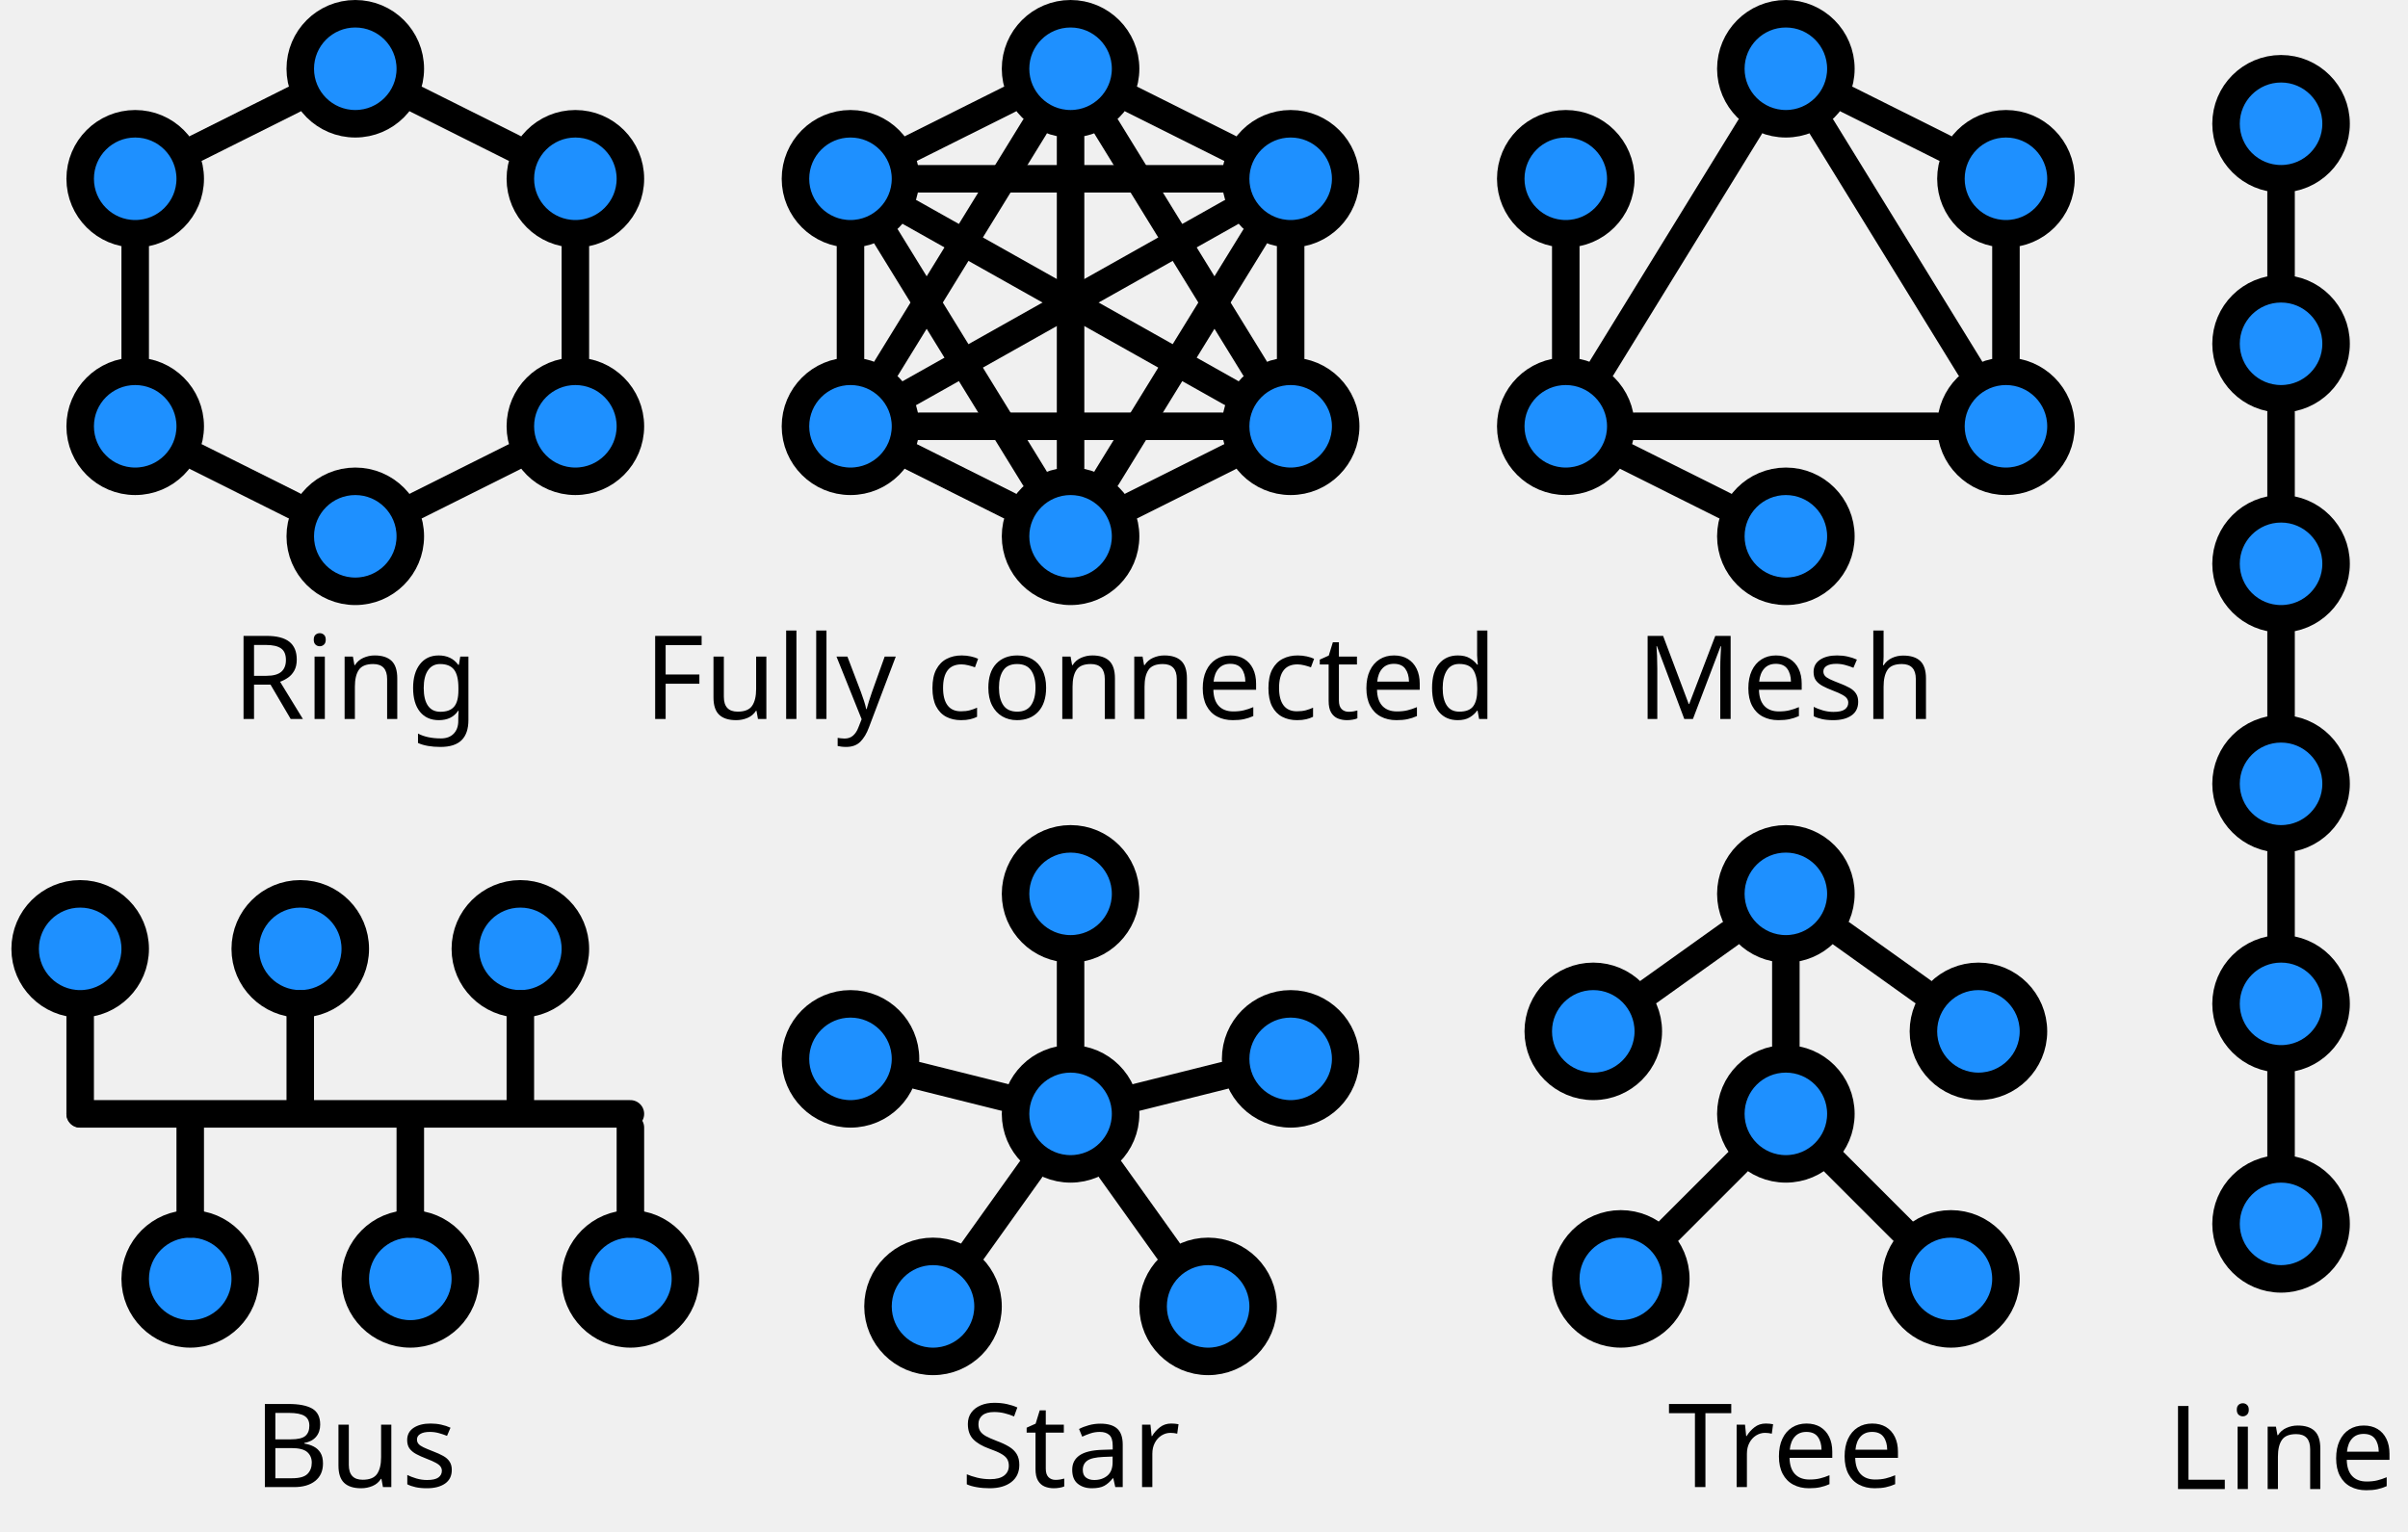
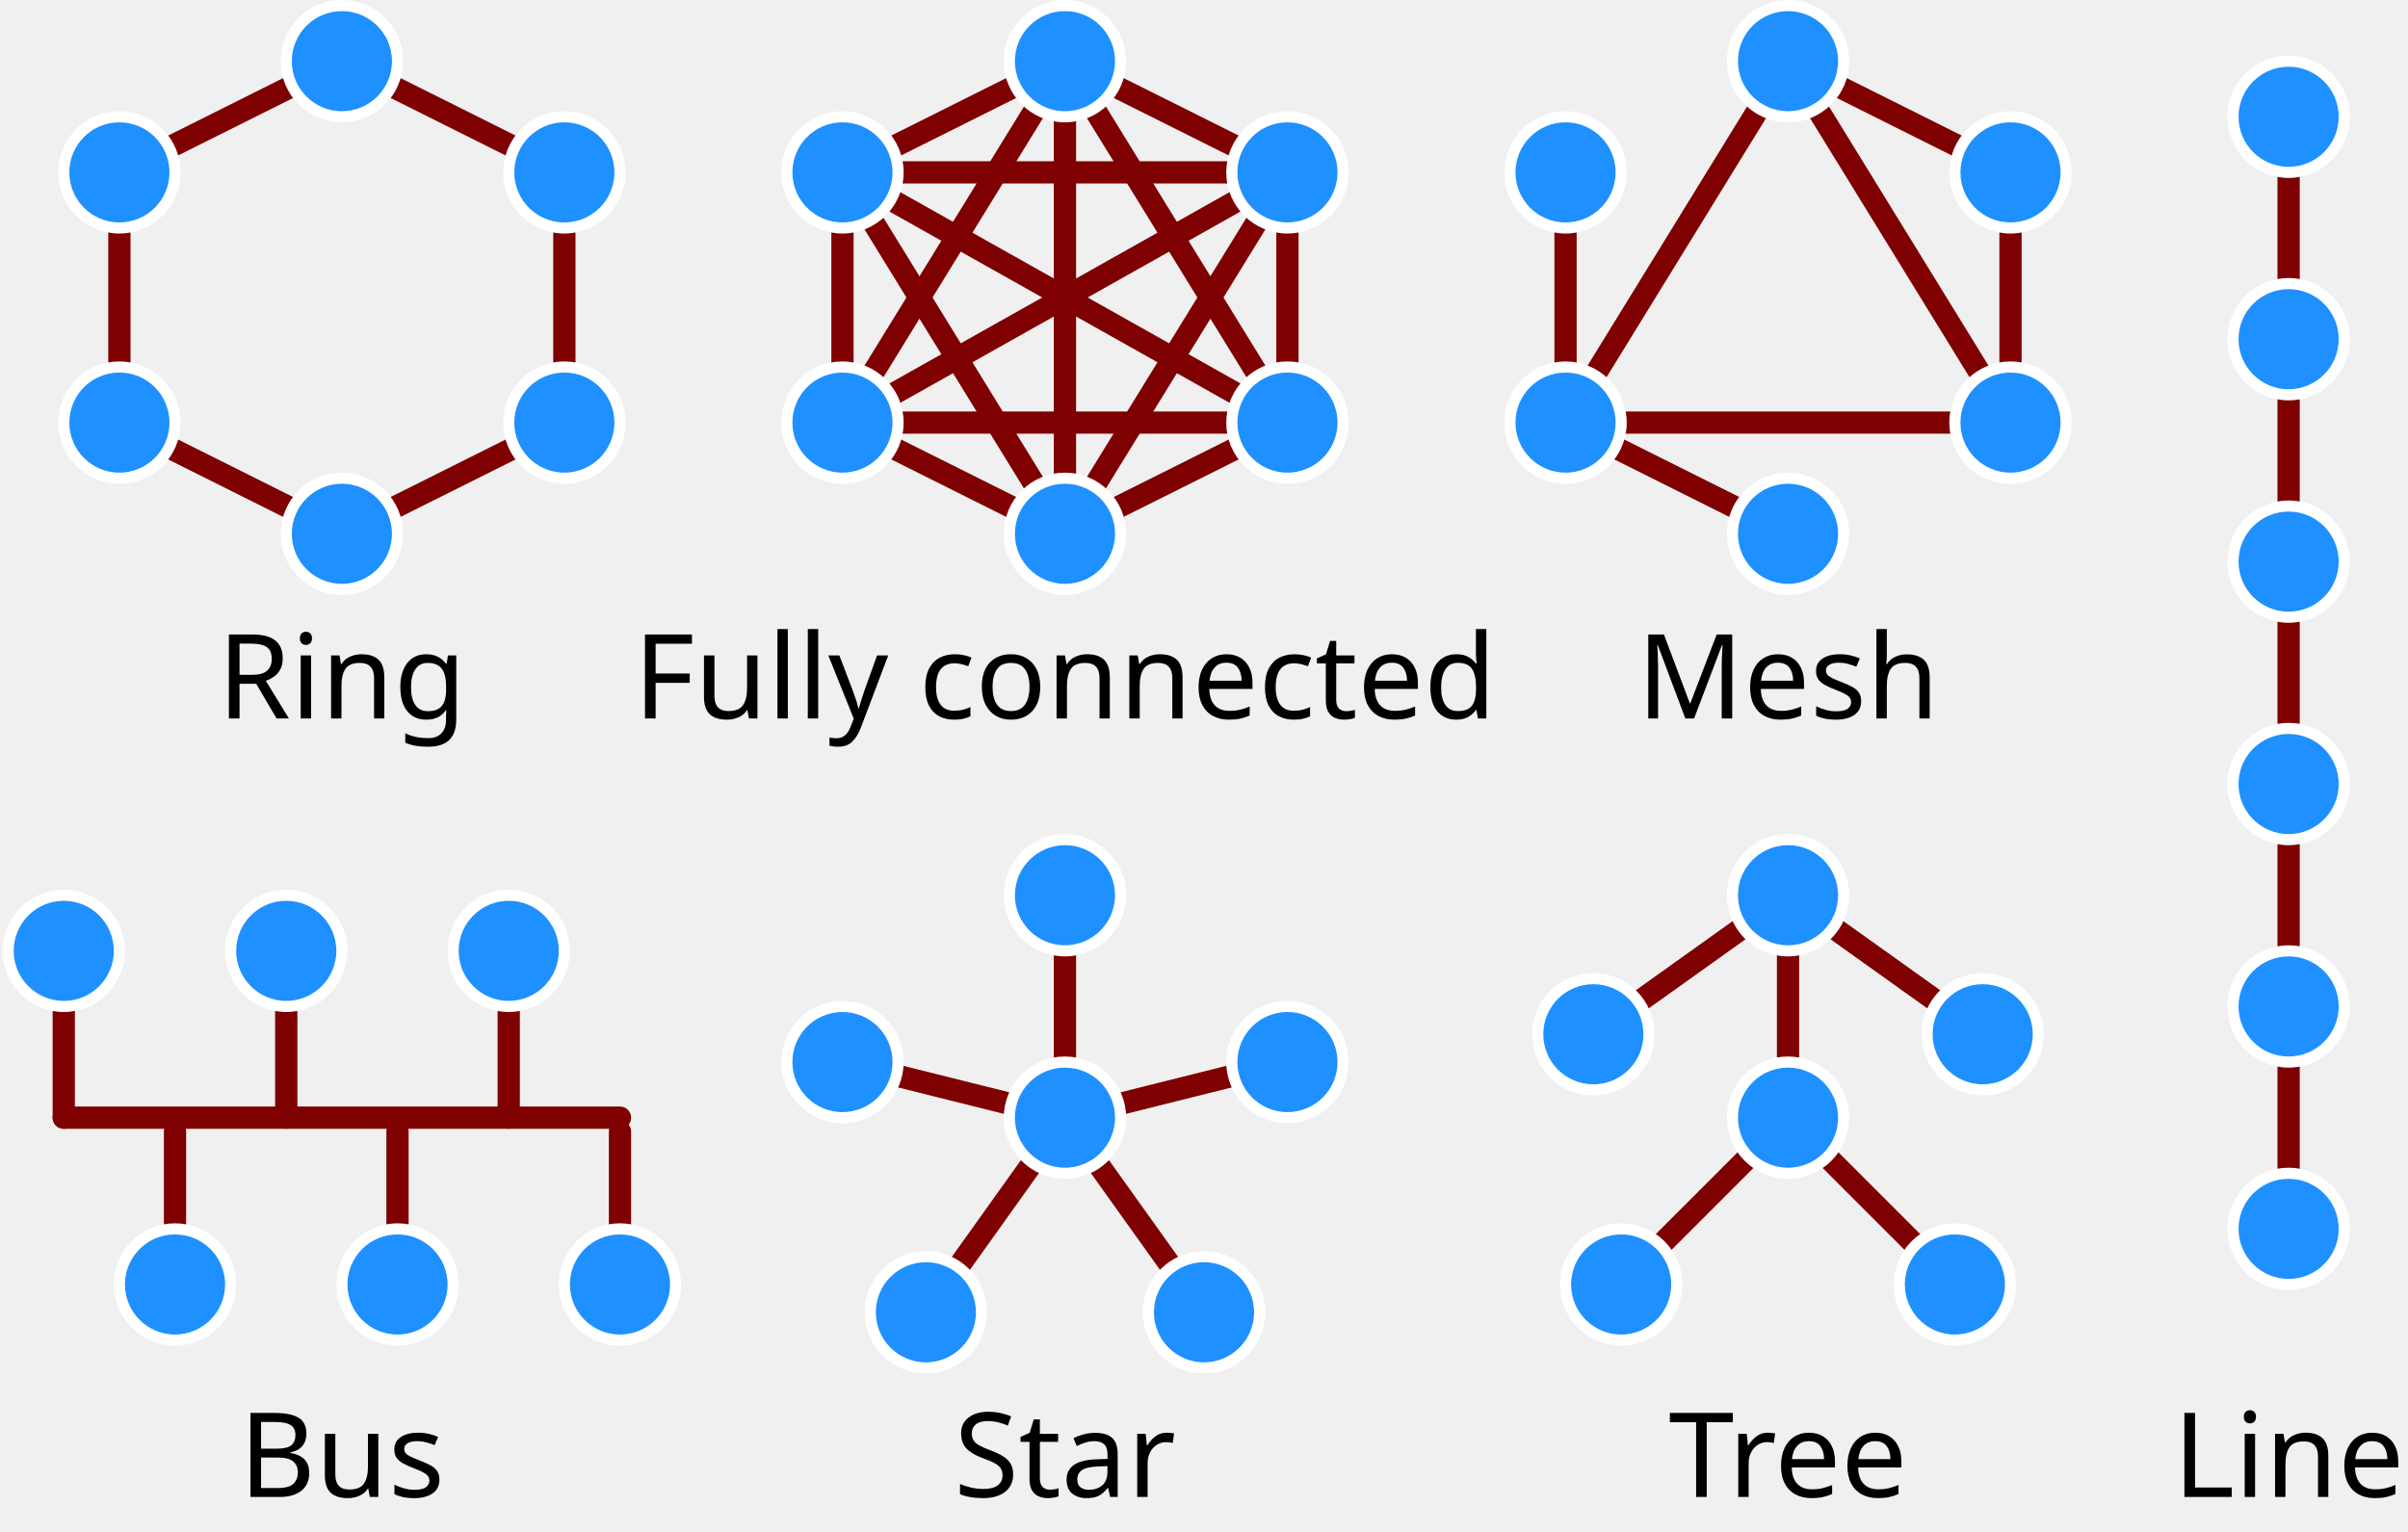
- <svg xmlns="http://www.w3.org/2000/svg" width="44cm" height="28cm" viewBox="-585 95 867 557">
+ <svg xmlns="http://www.w3.org/2000/svg" width="44cm" height="28cm" viewBox="-582 98 864 551">
  <defs />
+   <g id="Background" />
  <g id="Background">
-     <line style="fill: none; stroke-opacity: 1; stroke-width: 10; stroke-linecap: round; stroke: #000000" x1="-560" y1="500" x2="-360" y2="500" />
-     <ellipse style="fill: #1e90ff; fill-opacity: 1; stroke-opacity: 1; stroke-width: 10; stroke-linecap: round; stroke: #000000" cx="-560" cy="440" rx="20" ry="20" />
-     <ellipse style="fill: #1e90ff; fill-opacity: 1; stroke-opacity: 1; stroke-width: 10; stroke-linecap: round; stroke: #000000" cx="-480" cy="440" rx="20" ry="20" />
-     <ellipse style="fill: #1e90ff; fill-opacity: 1; stroke-opacity: 1; stroke-width: 10; stroke-linecap: round; stroke: #000000" cx="-400" cy="440" rx="20" ry="20" />
-     <line style="fill: none; stroke-opacity: 1; stroke-width: 10; stroke-linecap: round; stroke: #000000" x1="-560" y1="500" x2="-560" y2="464.99" />
-     <ellipse style="fill: #1e90ff; fill-opacity: 1; stroke-opacity: 1; stroke-width: 10; stroke-linecap: round; stroke: #000000" cx="-520" cy="560" rx="20" ry="20" />
-     <ellipse style="fill: #1e90ff; fill-opacity: 1; stroke-opacity: 1; stroke-width: 10; stroke-linecap: round; stroke: #000000" cx="-440" cy="560" rx="20" ry="20" />
-     <ellipse style="fill: #1e90ff; fill-opacity: 1; stroke-opacity: 1; stroke-width: 10; stroke-linecap: round; stroke: #000000" cx="-360" cy="560" rx="20" ry="20" />
-     <line style="fill: none; stroke-opacity: 1; stroke-width: 10; stroke-linecap: round; stroke: #000000" x1="-480" y1="500" x2="-480" y2="460" />
-     <line style="fill: none; stroke-opacity: 1; stroke-width: 10; stroke-linecap: round; stroke: #000000" x1="-400" y1="500" x2="-400" y2="460" />
-     <line style="fill: none; stroke-opacity: 1; stroke-width: 10; stroke-linecap: round; stroke: #000000" x1="-520" y1="540" x2="-520" y2="504.99" />
-     <line style="fill: none; stroke-opacity: 1; stroke-width: 10; stroke-linecap: round; stroke: #000000" x1="-440" y1="540" x2="-440" y2="504.99" />
-     <line style="fill: none; stroke-opacity: 1; stroke-width: 10; stroke-linecap: round; stroke: #000000" x1="-360" y1="540" x2="-360" y2="504.99" />
-     <ellipse style="fill: #1e90ff; fill-opacity: 1; stroke-opacity: 1; stroke-width: 10; stroke-linecap: round; stroke: #000000" cx="-200" cy="500" rx="20" ry="20" />
-     <ellipse style="fill: #1e90ff; fill-opacity: 1; stroke-opacity: 1; stroke-width: 10; stroke-linecap: round; stroke: #000000" cx="-200" cy="420" rx="20" ry="20" />
-     <ellipse style="fill: #1e90ff; fill-opacity: 1; stroke-opacity: 1; stroke-width: 10; stroke-linecap: round; stroke: #000000" cx="-280" cy="480" rx="20" ry="20" />
-     <line style="fill: none; stroke-opacity: 1; stroke-width: 10; stroke-linecap: round; stroke: #000000" x1="-200" y1="474.99" x2="-200" y2="445.01" />
-     <ellipse style="fill: #1e90ff; fill-opacity: 1; stroke-opacity: 1; stroke-width: 10; stroke-linecap: round; stroke: #000000" cx="-250" cy="570" rx="20" ry="20" />
-     <ellipse style="fill: #1e90ff; fill-opacity: 1; stroke-opacity: 1; stroke-width: 10; stroke-linecap: round; stroke: #000000" cx="-150" cy="570" rx="20" ry="20" />
-     <ellipse style="fill: #1e90ff; fill-opacity: 1; stroke-opacity: 1; stroke-width: 10; stroke-linecap: round; stroke: #000000" cx="-120" cy="480" rx="20" ry="20" />
-     <line style="fill: none; stroke-opacity: 1; stroke-width: 10; stroke-linecap: round; stroke: #000000" x1="-224.238" y1="493.94" x2="-255.762" y2="486.06" />
-     <line style="fill: none; stroke-opacity: 1; stroke-width: 10; stroke-linecap: round; stroke: #000000" x1="-235.468" y1="549.655" x2="-214.532" y2="520.345" />
-     <line style="fill: none; stroke-opacity: 1; stroke-width: 10; stroke-linecap: round; stroke: #000000" x1="-164.532" y1="549.655" x2="-185.468" y2="520.345" />
-     <line style="fill: none; stroke-opacity: 1; stroke-width: 10; stroke-linecap: round; stroke: #000000" x1="-144.238" y1="486.06" x2="-175.762" y2="493.94" />
-     <ellipse style="fill: #1e90ff; fill-opacity: 1; stroke-opacity: 1; stroke-width: 10; stroke-linecap: round; stroke: #000000" cx="60" cy="420" rx="20" ry="20" />
-     <ellipse style="fill: #1e90ff; fill-opacity: 1; stroke-opacity: 1; stroke-width: 10; stroke-linecap: round; stroke: #000000" cx="120" cy="560" rx="20" ry="20" />
-     <ellipse style="fill: #1e90ff; fill-opacity: 1; stroke-opacity: 1; stroke-width: 10; stroke-linecap: round; stroke: #000000" cx="-10" cy="470" rx="20" ry="20" />
-     <line style="fill: none; stroke-opacity: 1; stroke-width: 10; stroke-linecap: round; stroke: #000000" x1="77.673" y1="517.673" x2="102.327" y2="542.327" />
-     <ellipse style="fill: #1e90ff; fill-opacity: 1; stroke-opacity: 1; stroke-width: 10; stroke-linecap: round; stroke: #000000" cx="0" cy="560" rx="20" ry="20" />
-     <ellipse style="fill: #1e90ff; fill-opacity: 1; stroke-opacity: 1; stroke-width: 10; stroke-linecap: round; stroke: #000000" cx="60" cy="500" rx="20" ry="20" />
-     <ellipse style="fill: #1e90ff; fill-opacity: 1; stroke-opacity: 1; stroke-width: 10; stroke-linecap: round; stroke: #000000" cx="130" cy="470" rx="20" ry="20" />
-     <line style="fill: none; stroke-opacity: 1; stroke-width: 10; stroke-linecap: round; stroke: #000000" x1="39.654" y1="434.532" x2="10.345" y2="455.468" />
-     <line style="fill: none; stroke-opacity: 1; stroke-width: 10; stroke-linecap: round; stroke: #000000" x1="17.673" y1="542.327" x2="42.327" y2="517.673" />
-     <line style="fill: none; stroke-opacity: 1; stroke-width: 10; stroke-linecap: round; stroke: #000000" x1="60" y1="474.99" x2="60" y2="445.01" />
-     <line style="fill: none; stroke-opacity: 1; stroke-width: 10; stroke-linecap: round; stroke: #000000" x1="109.655" y1="455.468" x2="80.346" y2="434.532" />
-     <ellipse style="fill: #1e90ff; fill-opacity: 1; stroke-opacity: 1; stroke-width: 10; stroke-linecap: round; stroke: #000000" cx="-280" cy="250" rx="20" ry="20" />
-     <ellipse style="fill: #1e90ff; fill-opacity: 1; stroke-opacity: 1; stroke-width: 10; stroke-linecap: round; stroke: #000000" cx="-200" cy="120" rx="20" ry="20" />
-     <ellipse style="fill: #1e90ff; fill-opacity: 1; stroke-opacity: 1; stroke-width: 10; stroke-linecap: round; stroke: #000000" cx="-280" cy="160" rx="20" ry="20" />
-     <line style="fill: none; stroke-opacity: 1; stroke-width: 10; stroke-linecap: round; stroke: #000000" x1="-266.904" y1="228.719" x2="-213.096" y2="141.281" />
-     <ellipse style="fill: #1e90ff; fill-opacity: 1; stroke-opacity: 1; stroke-width: 10; stroke-linecap: round; stroke: #000000" cx="-200" cy="290" rx="20" ry="20" />
-     <ellipse style="fill: #1e90ff; fill-opacity: 1; stroke-opacity: 1; stroke-width: 10; stroke-linecap: round; stroke: #000000" cx="-120" cy="250" rx="20" ry="20" />
-     <ellipse style="fill: #1e90ff; fill-opacity: 1; stroke-opacity: 1; stroke-width: 10; stroke-linecap: round; stroke: #000000" cx="-120" cy="160" rx="20" ry="20" />
-     <line style="fill: none; stroke-opacity: 1; stroke-width: 10; stroke-linecap: round; stroke: #000000" x1="-280" y1="225.017" x2="-280" y2="184.983" />
-     <line style="fill: none; stroke-opacity: 1; stroke-width: 10; stroke-linecap: round; stroke: #000000" x1="-222.354" y1="278.823" x2="-257.646" y2="261.177" />
-     <line style="fill: none; stroke-opacity: 1; stroke-width: 10; stroke-linecap: round; stroke: #000000" x1="-145.01" y1="250" x2="-254.99" y2="250" />
-     <line style="fill: none; stroke-opacity: 1; stroke-width: 10; stroke-linecap: round; stroke: #000000" x1="-141.758" y1="172.239" x2="-258.242" y2="237.761" />
-     <line style="fill: none; stroke-opacity: 1; stroke-width: 10; stroke-linecap: round; stroke: #000000" x1="-133.096" y1="228.719" x2="-186.904" y2="141.281" />
-     <line style="fill: none; stroke-opacity: 1; stroke-width: 10; stroke-linecap: round; stroke: #000000" x1="-200" y1="265.004" x2="-200" y2="144.996" />
-     <line style="fill: none; stroke-opacity: 1; stroke-width: 10; stroke-linecap: round; stroke: #000000" x1="-141.758" y1="237.761" x2="-258.242" y2="172.239" />
-     <line style="fill: none; stroke-opacity: 1; stroke-width: 10; stroke-linecap: round; stroke: #000000" x1="-186.904" y1="268.719" x2="-133.096" y2="181.281" />
-     <line style="fill: none; stroke-opacity: 1; stroke-width: 10; stroke-linecap: round; stroke: #000000" x1="-213.096" y1="268.719" x2="-266.904" y2="181.281" />
-     <line style="fill: none; stroke-opacity: 1; stroke-width: 10; stroke-linecap: round; stroke: #000000" x1="-145.01" y1="160" x2="-254.99" y2="160" />
-     <line style="fill: none; stroke-opacity: 1; stroke-width: 10; stroke-linecap: round; stroke: #000000" x1="-222.354" y1="131.177" x2="-257.646" y2="148.823" />
-     <line style="fill: none; stroke-opacity: 1; stroke-width: 10; stroke-linecap: round; stroke: #000000" x1="-142.354" y1="148.823" x2="-177.646" y2="131.177" />
-     <line style="fill: none; stroke-opacity: 1; stroke-width: 10; stroke-linecap: round; stroke: #000000" x1="-120" y1="225.017" x2="-120" y2="184.983" />
-     <line style="fill: none; stroke-opacity: 1; stroke-width: 10; stroke-linecap: round; stroke: #000000" x1="-177.646" y1="278.823" x2="-142.354" y2="261.177" />
-     <ellipse style="fill: #1e90ff; fill-opacity: 1; stroke-opacity: 1; stroke-width: 10; stroke-linecap: round; stroke: #000000" cx="-20" cy="250" rx="20" ry="20" />
-     <ellipse style="fill: #1e90ff; fill-opacity: 1; stroke-opacity: 1; stroke-width: 10; stroke-linecap: round; stroke: #000000" cx="60" cy="120" rx="20" ry="20" />
-     <ellipse style="fill: #1e90ff; fill-opacity: 1; stroke-opacity: 1; stroke-width: 10; stroke-linecap: round; stroke: #000000" cx="-20" cy="160" rx="20" ry="20" />
-     <line style="fill: none; stroke-opacity: 1; stroke-width: 10; stroke-linecap: round; stroke: #000000" x1="-6.904" y1="228.719" x2="46.904" y2="141.281" />
-     <ellipse style="fill: #1e90ff; fill-opacity: 1; stroke-opacity: 1; stroke-width: 10; stroke-linecap: round; stroke: #000000" cx="60" cy="290" rx="20" ry="20" />
-     <ellipse style="fill: #1e90ff; fill-opacity: 1; stroke-opacity: 1; stroke-width: 10; stroke-linecap: round; stroke: #000000" cx="140" cy="250" rx="20" ry="20" />
-     <ellipse style="fill: #1e90ff; fill-opacity: 1; stroke-opacity: 1; stroke-width: 10; stroke-linecap: round; stroke: #000000" cx="140" cy="160" rx="20" ry="20" />
-     <line style="fill: none; stroke-opacity: 1; stroke-width: 10; stroke-linecap: round; stroke: #000000" x1="37.647" y1="278.823" x2="2.354" y2="261.177" />
-     <line style="fill: none; stroke-opacity: 1; stroke-width: 10; stroke-linecap: round; stroke: #000000" x1="114.99" y1="250" x2="5.01" y2="250" />
-     <line style="fill: none; stroke-opacity: 1; stroke-width: 10; stroke-linecap: round; stroke: #000000" x1="-20" y1="184.983" x2="-20" y2="225.017" />
-     <line style="fill: none; stroke-opacity: 1; stroke-width: 10; stroke-linecap: round; stroke: #000000" x1="126.904" y1="228.719" x2="73.096" y2="141.281" />
-     <line style="fill: none; stroke-opacity: 1; stroke-width: 10; stroke-linecap: round; stroke: #000000" x1="117.646" y1="148.823" x2="82.353" y2="131.177" />
-     <line style="fill: none; stroke-opacity: 1; stroke-width: 10; stroke-linecap: round; stroke: #000000" x1="140" y1="225.017" x2="140" y2="184.983" />
-     <ellipse style="fill: #1e90ff; fill-opacity: 1; stroke-opacity: 1; stroke-width: 10; stroke-linecap: round; stroke: #000000" cx="-540" cy="250" rx="20" ry="20" />
-     <ellipse style="fill: #1e90ff; fill-opacity: 1; stroke-opacity: 1; stroke-width: 10; stroke-linecap: round; stroke: #000000" cx="-460" cy="120" rx="20" ry="20" />
-     <ellipse style="fill: #1e90ff; fill-opacity: 1; stroke-opacity: 1; stroke-width: 10; stroke-linecap: round; stroke: #000000" cx="-540" cy="160" rx="20" ry="20" />
-     <ellipse style="fill: #1e90ff; fill-opacity: 1; stroke-opacity: 1; stroke-width: 10; stroke-linecap: round; stroke: #000000" cx="-460" cy="290" rx="20" ry="20" />
-     <ellipse style="fill: #1e90ff; fill-opacity: 1; stroke-opacity: 1; stroke-width: 10; stroke-linecap: round; stroke: #000000" cx="-380" cy="250" rx="20" ry="20" />
-     <ellipse style="fill: #1e90ff; fill-opacity: 1; stroke-opacity: 1; stroke-width: 10; stroke-linecap: round; stroke: #000000" cx="-380" cy="160" rx="20" ry="20" />
-     <line style="fill: none; stroke-opacity: 1; stroke-width: 10; stroke-linecap: round; stroke: #000000" x1="-540" y1="225.017" x2="-540" y2="184.983" />
-     <line style="fill: none; stroke-opacity: 1; stroke-width: 10; stroke-linecap: round; stroke: #000000" x1="-482.354" y1="278.823" x2="-517.646" y2="261.177" />
-     <line style="fill: none; stroke-opacity: 1; stroke-width: 10; stroke-linecap: round; stroke: #000000" x1="-482.354" y1="131.177" x2="-517.646" y2="148.823" />
-     <line style="fill: none; stroke-opacity: 1; stroke-width: 10; stroke-linecap: round; stroke: #000000" x1="-402.354" y1="148.823" x2="-437.646" y2="131.177" />
-     <line style="fill: none; stroke-opacity: 1; stroke-width: 10; stroke-linecap: round; stroke: #000000" x1="-380" y1="225.017" x2="-380" y2="184.983" />
-     <line style="fill: none; stroke-opacity: 1; stroke-width: 10; stroke-linecap: round; stroke: #000000" x1="-437.646" y1="278.823" x2="-402.354" y2="261.177" />
+     <line style="fill: none; stroke-opacity: 1; stroke-width: 8; stroke-linecap: round; stroke: #7f0000" x1="75.542" y1="515.542" x2="104.458" y2="544.458" />
+     <line style="fill: none; stroke-opacity: 1; stroke-width: 8; stroke-linecap: round; stroke: #7f0000" x1="42.158" y1="432.744" x2="7.842" y2="457.256" />
+     <line style="fill: none; stroke-opacity: 1; stroke-width: 8; stroke-linecap: round; stroke: #7f0000" x1="15.542" y1="544.458" x2="44.458" y2="515.542" />
+     <line style="fill: none; stroke-opacity: 1; stroke-width: 8; stroke-linecap: round; stroke: #7f0000" x1="60" y1="477.998" x2="60" y2="442.002" />
+     <line style="fill: none; stroke-opacity: 1; stroke-width: 8; stroke-linecap: round; stroke: #7f0000" x1="112.158" y1="457.256" x2="77.842" y2="432.744" />
+     <line style="fill: none; stroke-opacity: 1; stroke-width: 8; stroke-linecap: round; stroke: #7f0000" x1="-200" y1="477.998" x2="-200" y2="442.002" />
+     <line style="fill: none; stroke-opacity: 1; stroke-width: 8; stroke-linecap: round; stroke: #7f0000" x1="-221.338" y1="494.666" x2="-258.662" y2="485.334" />
+     <line style="fill: none; stroke-opacity: 1; stroke-width: 8; stroke-linecap: round; stroke: #7f0000" x1="-237.256" y1="552.158" x2="-212.744" y2="517.842" />
+     <line style="fill: none; stroke-opacity: 1; stroke-width: 8; stroke-linecap: round; stroke: #7f0000" x1="-162.744" y1="552.158" x2="-187.256" y2="517.842" />
+     <line style="fill: none; stroke-opacity: 1; stroke-width: 8; stroke-linecap: round; stroke: #7f0000" x1="-141.338" y1="485.334" x2="-178.662" y2="494.666" />
+     <line style="fill: none; stroke-opacity: 1; stroke-width: 8; stroke-linecap: round; stroke: #7f0000" x1="240" y1="162.002" x2="240" y2="197.998" />
+     <line style="fill: none; stroke-opacity: 1; stroke-width: 8; stroke-linecap: round; stroke: #7f0000" x1="240" y1="242.002" x2="240" y2="277.998" />
+     <line style="fill: none; stroke-opacity: 1; stroke-width: 8; stroke-linecap: round; stroke: #7f0000" x1="240" y1="517.998" x2="240" y2="482.002" />
+     <line style="fill: none; stroke-opacity: 1; stroke-width: 8; stroke-linecap: round; stroke: #7f0000" x1="240" y1="437.998" x2="240" y2="402.002" />
+     <line style="fill: none; stroke-opacity: 1; stroke-width: 8; stroke-linecap: round; stroke: #7f0000" x1="240" y1="357.998" x2="240" y2="322.002" />
+     <line style="fill: none; stroke-opacity: 1; stroke-width: 8; stroke-linecap: round; stroke: #7f0000" x1="-8.472" y1="231.266" x2="48.472" y2="138.734" />
+     <line style="fill: none; stroke-opacity: 1; stroke-width: 8; stroke-linecap: round; stroke: #7f0000" x1="40.469" y1="280.234" x2="-0.469" y2="259.766" />
+     <line style="fill: none; stroke-opacity: 1; stroke-width: 8; stroke-linecap: round; stroke: #7f0000" x1="117.998" y1="250" x2="2.002" y2="250" />
+     <line style="fill: none; stroke-opacity: 1; stroke-width: 8; stroke-linecap: round; stroke: #7f0000" x1="-20" y1="181.995" x2="-20" y2="228.005" />
+     <line style="fill: none; stroke-opacity: 1; stroke-width: 8; stroke-linecap: round; stroke: #7f0000" x1="128.472" y1="231.266" x2="71.528" y2="138.734" />
+     <line style="fill: none; stroke-opacity: 1; stroke-width: 8; stroke-linecap: round; stroke: #7f0000" x1="120.469" y1="150.234" x2="79.531" y2="129.766" />
+     <line style="fill: none; stroke-opacity: 1; stroke-width: 8; stroke-linecap: round; stroke: #7f0000" x1="140" y1="228.005" x2="140" y2="181.995" />
+     <line style="fill: none; stroke-opacity: 1; stroke-width: 8; stroke-linecap: round; stroke: #7f0000" x1="-560" y1="500" x2="-360" y2="500" />
+     <line style="fill: none; stroke-opacity: 1; stroke-width: 8; stroke-linecap: round; stroke: #7f0000" x1="-560" y1="500" x2="-560" y2="461.987" />
+     <line style="fill: none; stroke-opacity: 1; stroke-width: 8; stroke-linecap: round; stroke: #7f0000" x1="-480" y1="500" x2="-480" y2="460" />
+     <line style="fill: none; stroke-opacity: 1; stroke-width: 8; stroke-linecap: round; stroke: #7f0000" x1="-400" y1="500" x2="-400" y2="460" />
+     <line style="fill: none; stroke-opacity: 1; stroke-width: 8; stroke-linecap: round; stroke: #7f0000" x1="-520" y1="540" x2="-520" y2="504.99" />
+     <line style="fill: none; stroke-opacity: 1; stroke-width: 8; stroke-linecap: round; stroke: #7f0000" x1="-440" y1="540" x2="-440" y2="504.99" />
+     <line style="fill: none; stroke-opacity: 1; stroke-width: 8; stroke-linecap: round; stroke: #7f0000" x1="-360" y1="540" x2="-360" y2="504.99" />
+     <line style="fill: none; stroke-opacity: 1; stroke-width: 8; stroke-linecap: round; stroke: #7f0000" x1="-131.528" y1="231.266" x2="-188.472" y2="138.734" />
+     <line style="fill: none; stroke-opacity: 1; stroke-width: 8; stroke-linecap: round; stroke: #7f0000" x1="-139.16" y1="239.222" x2="-260.84" y2="170.778" />
+     <line style="fill: none; stroke-opacity: 1; stroke-width: 8; stroke-linecap: round; stroke: #7f0000" x1="-268.472" y1="231.266" x2="-211.528" y2="138.734" />
+     <line style="fill: none; stroke-opacity: 1; stroke-width: 8; stroke-linecap: round; stroke: #7f0000" x1="-280" y1="228.005" x2="-280" y2="181.995" />
+     <line style="fill: none; stroke-opacity: 1; stroke-width: 8; stroke-linecap: round; stroke: #7f0000" x1="-219.531" y1="280.234" x2="-260.469" y2="259.766" />
+     <line style="fill: none; stroke-opacity: 1; stroke-width: 8; stroke-linecap: round; stroke: #7f0000" x1="-142.002" y1="250" x2="-257.998" y2="250" />
+     <line style="fill: none; stroke-opacity: 1; stroke-width: 8; stroke-linecap: round; stroke: #7f0000" x1="-139.16" y1="170.778" x2="-260.84" y2="239.222" />
+     <line style="fill: none; stroke-opacity: 1; stroke-width: 8; stroke-linecap: round; stroke: #7f0000" x1="-200" y1="267.993" x2="-200" y2="142.007" />
+     <line style="fill: none; stroke-opacity: 1; stroke-width: 8; stroke-linecap: round; stroke: #7f0000" x1="-188.472" y1="271.266" x2="-131.528" y2="178.734" />
+     <line style="fill: none; stroke-opacity: 1; stroke-width: 8; stroke-linecap: round; stroke: #7f0000" x1="-211.528" y1="271.266" x2="-268.472" y2="178.734" />
+     <line style="fill: none; stroke-opacity: 1; stroke-width: 8; stroke-linecap: round; stroke: #7f0000" x1="-142.002" y1="160" x2="-257.998" y2="160" />
+     <line style="fill: none; stroke-opacity: 1; stroke-width: 8; stroke-linecap: round; stroke: #7f0000" x1="-219.531" y1="129.766" x2="-260.469" y2="150.234" />
+     <line style="fill: none; stroke-opacity: 1; stroke-width: 8; stroke-linecap: round; stroke: #7f0000" x1="-139.531" y1="150.234" x2="-180.469" y2="129.766" />
+     <line style="fill: none; stroke-opacity: 1; stroke-width: 8; stroke-linecap: round; stroke: #7f0000" x1="-120" y1="228.005" x2="-120" y2="181.995" />
+     <line style="fill: none; stroke-opacity: 1; stroke-width: 8; stroke-linecap: round; stroke: #7f0000" x1="-180.469" y1="280.234" x2="-139.531" y2="259.766" />
+     <line style="fill: none; stroke-opacity: 1; stroke-width: 8; stroke-linecap: round; stroke: #7f0000" x1="-540" y1="228.005" x2="-540" y2="181.995" />
+     <line style="fill: none; stroke-opacity: 1; stroke-width: 8; stroke-linecap: round; stroke: #7f0000" x1="-479.531" y1="280.234" x2="-520.469" y2="259.766" />
+     <line style="fill: none; stroke-opacity: 1; stroke-width: 8; stroke-linecap: round; stroke: #7f0000" x1="-479.531" y1="129.766" x2="-520.469" y2="150.234" />
+     <line style="fill: none; stroke-opacity: 1; stroke-width: 8; stroke-linecap: round; stroke: #7f0000" x1="-399.531" y1="150.234" x2="-440.469" y2="129.766" />
+     <line style="fill: none; stroke-opacity: 1; stroke-width: 8; stroke-linecap: round; stroke: #7f0000" x1="-380" y1="228.005" x2="-380" y2="181.995" />
+     <line style="fill: none; stroke-opacity: 1; stroke-width: 8; stroke-linecap: round; stroke: #7f0000" x1="-440.469" y1="280.234" x2="-399.531" y2="259.766" />
+     <ellipse style="fill: #1e90ff; fill-opacity: 1; stroke-opacity: 1; stroke-width: 4; stroke-linecap: round; stroke: #ffffff" cx="-560" cy="440" rx="20" ry="20" />
+     <ellipse style="fill: #1e90ff; fill-opacity: 1; stroke-opacity: 1; stroke-width: 4; stroke-linecap: round; stroke: #ffffff" cx="-480" cy="440" rx="20" ry="20" />
+     <ellipse style="fill: #1e90ff; fill-opacity: 1; stroke-opacity: 1; stroke-width: 4; stroke-linecap: round; stroke: #ffffff" cx="-400" cy="440" rx="20" ry="20" />
+     <ellipse style="fill: #1e90ff; fill-opacity: 1; stroke-opacity: 1; stroke-width: 4; stroke-linecap: round; stroke: #ffffff" cx="-520" cy="560" rx="20" ry="20" />
+     <ellipse style="fill: #1e90ff; fill-opacity: 1; stroke-opacity: 1; stroke-width: 4; stroke-linecap: round; stroke: #ffffff" cx="-440" cy="560" rx="20" ry="20" />
+     <ellipse style="fill: #1e90ff; fill-opacity: 1; stroke-opacity: 1; stroke-width: 4; stroke-linecap: round; stroke: #ffffff" cx="-360" cy="560" rx="20" ry="20" />
+     <ellipse style="fill: #1e90ff; fill-opacity: 1; stroke-opacity: 1; stroke-width: 4; stroke-linecap: round; stroke: #ffffff" cx="-200" cy="500" rx="20" ry="20" />
+     <ellipse style="fill: #1e90ff; fill-opacity: 1; stroke-opacity: 1; stroke-width: 4; stroke-linecap: round; stroke: #ffffff" cx="-200" cy="420" rx="20" ry="20" />
+     <ellipse style="fill: #1e90ff; fill-opacity: 1; stroke-opacity: 1; stroke-width: 4; stroke-linecap: round; stroke: #ffffff" cx="-280" cy="480" rx="20" ry="20" />
+     <ellipse style="fill: #1e90ff; fill-opacity: 1; stroke-opacity: 1; stroke-width: 4; stroke-linecap: round; stroke: #ffffff" cx="-250" cy="570" rx="20" ry="20" />
+     <ellipse style="fill: #1e90ff; fill-opacity: 1; stroke-opacity: 1; stroke-width: 4; stroke-linecap: round; stroke: #ffffff" cx="-150" cy="570" rx="20" ry="20" />
+     <ellipse style="fill: #1e90ff; fill-opacity: 1; stroke-opacity: 1; stroke-width: 4; stroke-linecap: round; stroke: #ffffff" cx="-120" cy="480" rx="20" ry="20" />
+     <ellipse style="fill: #1e90ff; fill-opacity: 1; stroke-opacity: 1; stroke-width: 4; stroke-linecap: round; stroke: #ffffff" cx="60" cy="420" rx="20" ry="20" />
+     <ellipse style="fill: #1e90ff; fill-opacity: 1; stroke-opacity: 1; stroke-width: 4; stroke-linecap: round; stroke: #ffffff" cx="120" cy="560" rx="20" ry="20" />
+     <ellipse style="fill: #1e90ff; fill-opacity: 1; stroke-opacity: 1; stroke-width: 4; stroke-linecap: round; stroke: #ffffff" cx="-10" cy="470" rx="20" ry="20" />
+     <ellipse style="fill: #1e90ff; fill-opacity: 1; stroke-opacity: 1; stroke-width: 4; stroke-linecap: round; stroke: #ffffff" cx="0" cy="560" rx="20" ry="20" />
+     <ellipse style="fill: #1e90ff; fill-opacity: 1; stroke-opacity: 1; stroke-width: 4; stroke-linecap: round; stroke: #ffffff" cx="60" cy="500" rx="20" ry="20" />
+     <ellipse style="fill: #1e90ff; fill-opacity: 1; stroke-opacity: 1; stroke-width: 4; stroke-linecap: round; stroke: #ffffff" cx="130" cy="470" rx="20" ry="20" />
+     <ellipse style="fill: #1e90ff; fill-opacity: 1; stroke-opacity: 1; stroke-width: 4; stroke-linecap: round; stroke: #ffffff" cx="-280" cy="250" rx="20" ry="20" />
+     <ellipse style="fill: #1e90ff; fill-opacity: 1; stroke-opacity: 1; stroke-width: 4; stroke-linecap: round; stroke: #ffffff" cx="-200" cy="120" rx="20" ry="20" />
+     <ellipse style="fill: #1e90ff; fill-opacity: 1; stroke-opacity: 1; stroke-width: 4; stroke-linecap: round; stroke: #ffffff" cx="-280" cy="160" rx="20" ry="20" />
+     <ellipse style="fill: #1e90ff; fill-opacity: 1; stroke-opacity: 1; stroke-width: 4; stroke-linecap: round; stroke: #ffffff" cx="-200" cy="290" rx="20" ry="20" />
+     <ellipse style="fill: #1e90ff; fill-opacity: 1; stroke-opacity: 1; stroke-width: 4; stroke-linecap: round; stroke: #ffffff" cx="-120" cy="250" rx="20" ry="20" />
+     <ellipse style="fill: #1e90ff; fill-opacity: 1; stroke-opacity: 1; stroke-width: 4; stroke-linecap: round; stroke: #ffffff" cx="-120" cy="160" rx="20" ry="20" />
+     <ellipse style="fill: #1e90ff; fill-opacity: 1; stroke-opacity: 1; stroke-width: 4; stroke-linecap: round; stroke: #ffffff" cx="-20" cy="250" rx="20" ry="20" />
+     <ellipse style="fill: #1e90ff; fill-opacity: 1; stroke-opacity: 1; stroke-width: 4; stroke-linecap: round; stroke: #ffffff" cx="60" cy="120" rx="20" ry="20" />
+     <ellipse style="fill: #1e90ff; fill-opacity: 1; stroke-opacity: 1; stroke-width: 4; stroke-linecap: round; stroke: #ffffff" cx="-20" cy="160" rx="20" ry="20" />
+     <ellipse style="fill: #1e90ff; fill-opacity: 1; stroke-opacity: 1; stroke-width: 4; stroke-linecap: round; stroke: #ffffff" cx="60" cy="290" rx="20" ry="20" />
+     <ellipse style="fill: #1e90ff; fill-opacity: 1; stroke-opacity: 1; stroke-width: 4; stroke-linecap: round; stroke: #ffffff" cx="140" cy="250" rx="20" ry="20" />
+     <ellipse style="fill: #1e90ff; fill-opacity: 1; stroke-opacity: 1; stroke-width: 4; stroke-linecap: round; stroke: #ffffff" cx="140" cy="160" rx="20" ry="20" />
+     <ellipse style="fill: #1e90ff; fill-opacity: 1; stroke-opacity: 1; stroke-width: 4; stroke-linecap: round; stroke: #ffffff" cx="-540" cy="250" rx="20" ry="20" />
+     <ellipse style="fill: #1e90ff; fill-opacity: 1; stroke-opacity: 1; stroke-width: 4; stroke-linecap: round; stroke: #ffffff" cx="-460" cy="120" rx="20" ry="20" />
+     <ellipse style="fill: #1e90ff; fill-opacity: 1; stroke-opacity: 1; stroke-width: 4; stroke-linecap: round; stroke: #ffffff" cx="-540" cy="160" rx="20" ry="20" />
+     <ellipse style="fill: #1e90ff; fill-opacity: 1; stroke-opacity: 1; stroke-width: 4; stroke-linecap: round; stroke: #ffffff" cx="-460" cy="290" rx="20" ry="20" />
+     <ellipse style="fill: #1e90ff; fill-opacity: 1; stroke-opacity: 1; stroke-width: 4; stroke-linecap: round; stroke: #ffffff" cx="-380" cy="250" rx="20" ry="20" />
+     <ellipse style="fill: #1e90ff; fill-opacity: 1; stroke-opacity: 1; stroke-width: 4; stroke-linecap: round; stroke: #ffffff" cx="-380" cy="160" rx="20" ry="20" />
    <text font-size="42.333" style="fill: #000000; fill-opacity: 1; stroke: none;text-anchor:middle;font-family:sans-serif;font-style:normal;font-weight:normal" x="-460" y="356.425">
      <tspan x="-460" y="356.425">Ring</tspan>
    </text>
    <text font-size="42.333" style="fill: #000000; fill-opacity: 1; stroke: none;text-anchor:middle;font-family:sans-serif;font-style:normal;font-weight:normal" x="60" y="356.425">
      <tspan x="60" y="356.425">Mesh</tspan>
    </text>
    <text font-size="42.333" style="fill: #000000; fill-opacity: 1; stroke: none;text-anchor:middle;font-family:sans-serif;font-style:normal;font-weight:normal" x="-200" y="356.425">
      <tspan x="-200" y="356.425">Fully connected</tspan>
    </text>
-     <text font-size="42.333" style="fill: #000000; fill-opacity: 1; stroke: none;text-anchor:middle;font-family:sans-serif;font-style:normal;font-weight:normal" x="-460" y="635.703">
-       <tspan x="-460" y="635.703">Bus</tspan>
+     <text font-size="42.333" style="fill: #000000; fill-opacity: 1; stroke: none;text-anchor:middle;font-family:sans-serif;font-style:normal;font-weight:normal" x="-460" y="636.425">
+       <tspan x="-460" y="636.425">Bus</tspan>
    </text>
-     <text font-size="42.333" style="fill: #000000; fill-opacity: 1; stroke: none;text-anchor:middle;font-family:sans-serif;font-style:normal;font-weight:normal" x="-200" y="635.703">
-       <tspan x="-200" y="635.703">Star</tspan>
+     <text font-size="42.333" style="fill: #000000; fill-opacity: 1; stroke: none;text-anchor:middle;font-family:sans-serif;font-style:normal;font-weight:normal" x="-200" y="636.425">
+       <tspan x="-200" y="636.425">Star</tspan>
    </text>
-     <text font-size="42.333" style="fill: #000000; fill-opacity: 1; stroke: none;text-anchor:middle;font-family:sans-serif;font-style:normal;font-weight:normal" x="60" y="635.703">
-       <tspan x="60" y="635.703">Tree</tspan>
+     <text font-size="42.333" style="fill: #000000; fill-opacity: 1; stroke: none;text-anchor:middle;font-family:sans-serif;font-style:normal;font-weight:normal" x="60" y="636.425">
+       <tspan x="60" y="636.425">Tree</tspan>
    </text>
-     <ellipse style="fill: #1e90ff; fill-opacity: 1; stroke-opacity: 1; stroke-width: 10; stroke-linecap: round; stroke: #000000" cx="240" cy="140" rx="20" ry="20" />
-     <ellipse style="fill: #1e90ff; fill-opacity: 1; stroke-opacity: 1; stroke-width: 10; stroke-linecap: round; stroke: #000000" cx="240" cy="220" rx="20" ry="20" />
-     <ellipse style="fill: #1e90ff; fill-opacity: 1; stroke-opacity: 1; stroke-width: 10; stroke-linecap: round; stroke: #000000" cx="240" cy="300" rx="20" ry="20" />
-     <ellipse style="fill: #1e90ff; fill-opacity: 1; stroke-opacity: 1; stroke-width: 10; stroke-linecap: round; stroke: #000000" cx="240" cy="540" rx="20" ry="20" />
-     <ellipse style="fill: #1e90ff; fill-opacity: 1; stroke-opacity: 1; stroke-width: 10; stroke-linecap: round; stroke: #000000" cx="240" cy="460" rx="20" ry="20" />
-     <ellipse style="fill: #1e90ff; fill-opacity: 1; stroke-opacity: 1; stroke-width: 10; stroke-linecap: round; stroke: #000000" cx="240" cy="380" rx="20" ry="20" />
-     <line style="fill: none; stroke-opacity: 1; stroke-width: 10; stroke-linecap: round; stroke: #000000" x1="240" y1="165.01" x2="240" y2="194.99" />
-     <line style="fill: none; stroke-opacity: 1; stroke-width: 10; stroke-linecap: round; stroke: #000000" x1="240" y1="245.01" x2="240" y2="274.99" />
-     <line style="fill: none; stroke-opacity: 1; stroke-width: 10; stroke-linecap: round; stroke: #000000" x1="240" y1="514.99" x2="240" y2="485.01" />
-     <line style="fill: none; stroke-opacity: 1; stroke-width: 10; stroke-linecap: round; stroke: #000000" x1="240" y1="434.99" x2="240" y2="405.01" />
-     <line style="fill: none; stroke-opacity: 1; stroke-width: 10; stroke-linecap: round; stroke: #000000" x1="240" y1="354.99" x2="240" y2="325.01" />
+     <ellipse style="fill: #1e90ff; fill-opacity: 1; stroke-opacity: 1; stroke-width: 4; stroke-linecap: round; stroke: #ffffff" cx="240" cy="140" rx="20" ry="20" />
+     <ellipse style="fill: #1e90ff; fill-opacity: 1; stroke-opacity: 1; stroke-width: 4; stroke-linecap: round; stroke: #ffffff" cx="240" cy="220" rx="20" ry="20" />
+     <ellipse style="fill: #1e90ff; fill-opacity: 1; stroke-opacity: 1; stroke-width: 4; stroke-linecap: round; stroke: #ffffff" cx="240" cy="300" rx="20" ry="20" />
+     <ellipse style="fill: #1e90ff; fill-opacity: 1; stroke-opacity: 1; stroke-width: 4; stroke-linecap: round; stroke: #ffffff" cx="240" cy="540" rx="20" ry="20" />
+     <ellipse style="fill: #1e90ff; fill-opacity: 1; stroke-opacity: 1; stroke-width: 4; stroke-linecap: round; stroke: #ffffff" cx="240" cy="460" rx="20" ry="20" />
+     <ellipse style="fill: #1e90ff; fill-opacity: 1; stroke-opacity: 1; stroke-width: 4; stroke-linecap: round; stroke: #ffffff" cx="240" cy="380" rx="20" ry="20" />
    <text font-size="42.333" style="fill: #000000; fill-opacity: 1; stroke: none;text-anchor:middle;font-family:sans-serif;font-style:normal;font-weight:normal" x="240" y="636.425">
      <tspan x="240" y="636.425">Line</tspan>
    </text>
  </g>
</svg>
